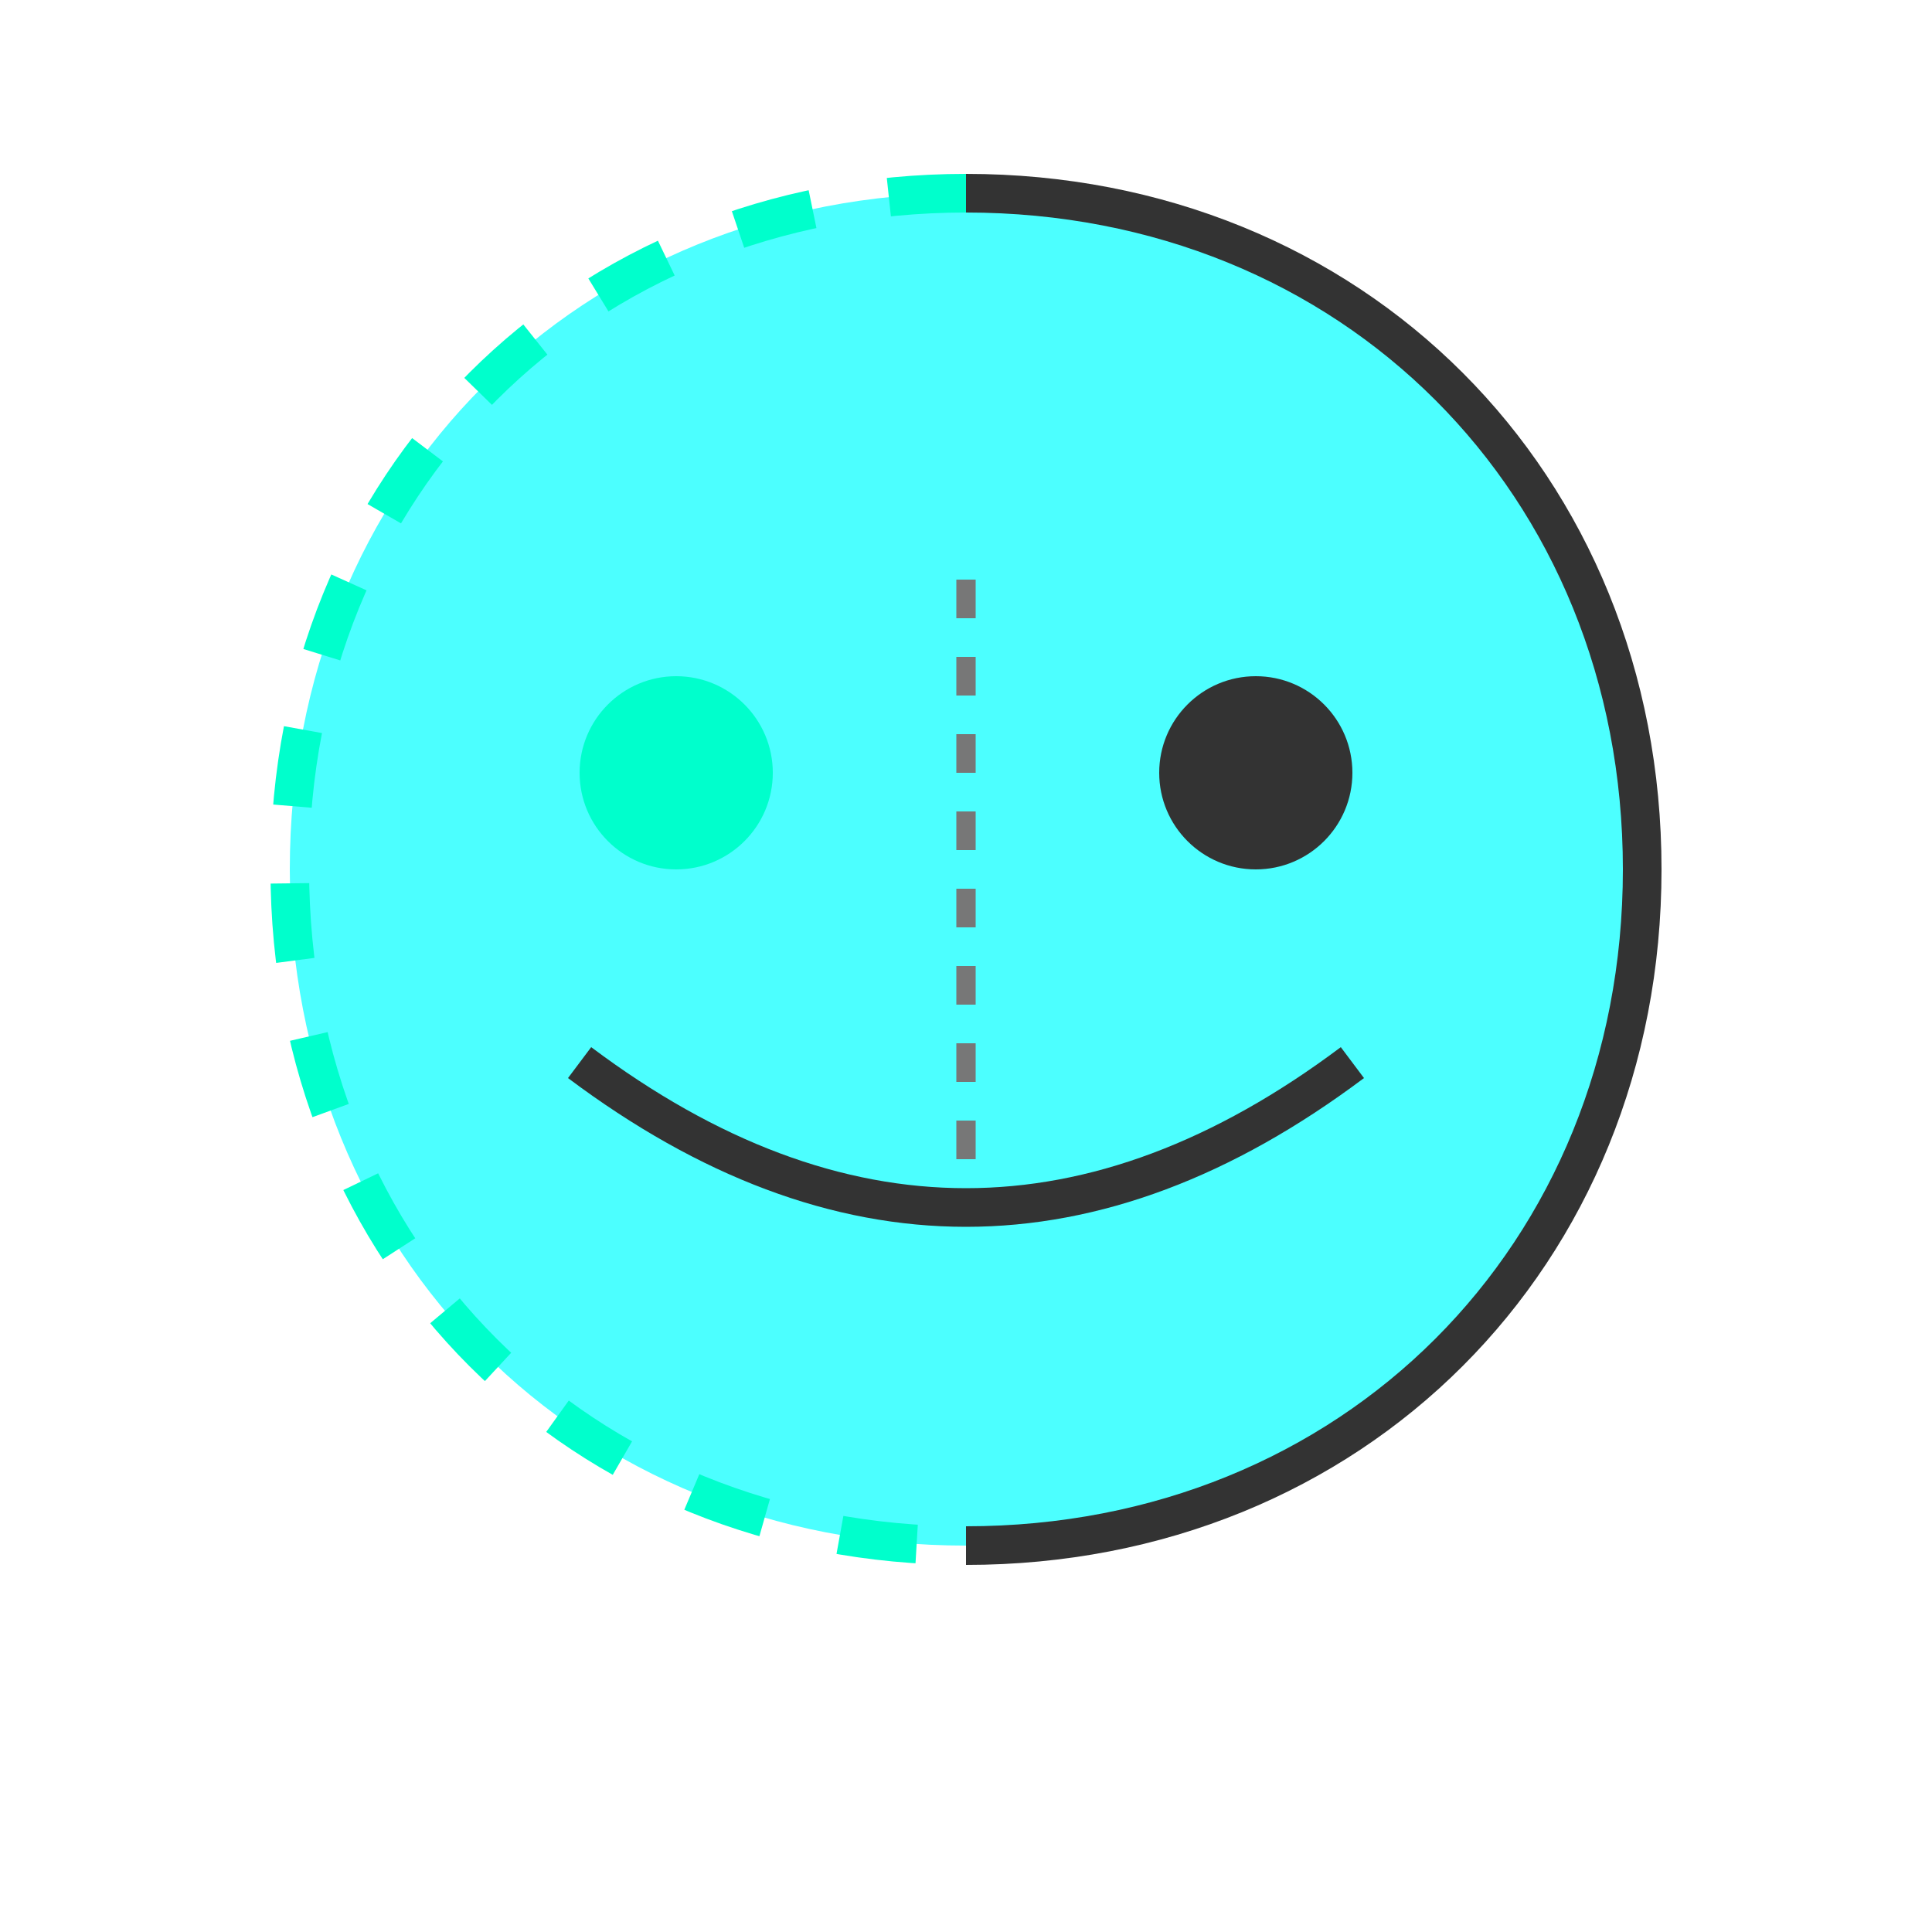
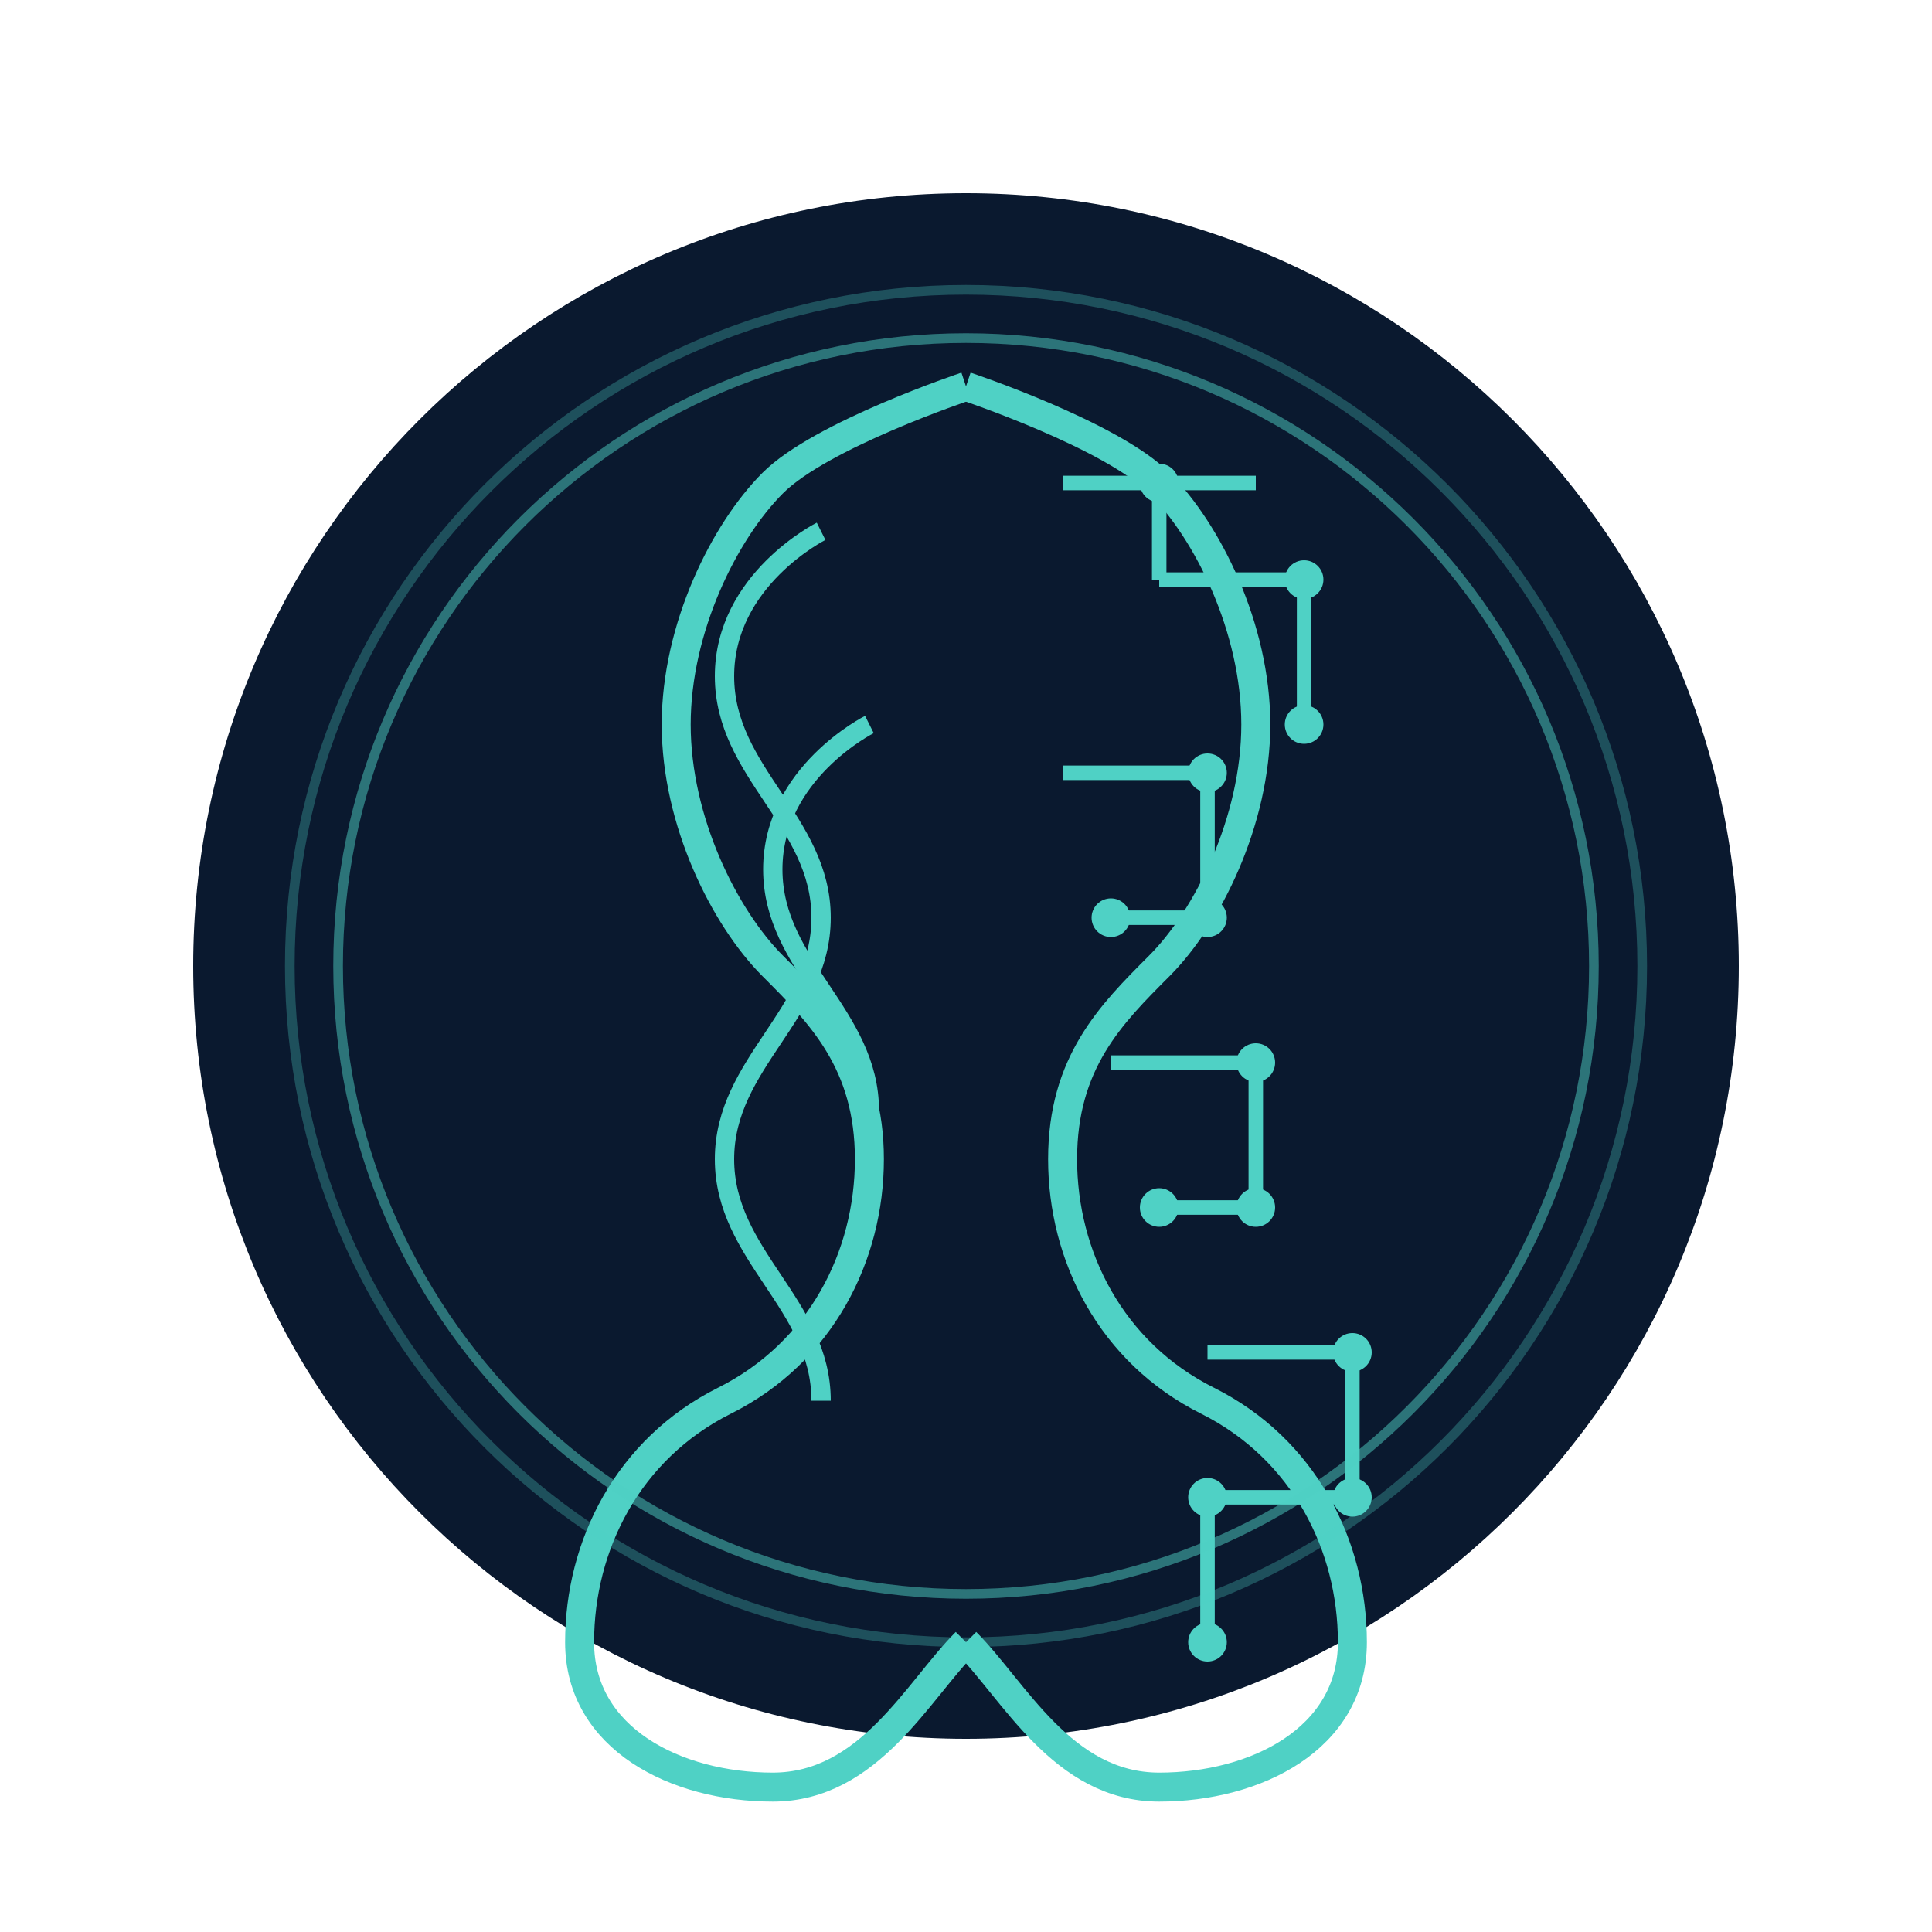
- <svg xmlns="http://www.w3.org/2000/svg" viewBox="0 0 100 100">
-   <g>
-     <path d="M50,10 C30,10 15,25 15,45 C15,65 30,80 50,80 C70,80 85,65 85,45 C85,25 70,10 50,10 Z" fill="#0ff" opacity="0.7" />
-     <path d="M50,10 C30,10 15,25 15,45 C15,65 30,80 50,80" fill="none" stroke="#00ffcc" stroke-width="2" stroke-dasharray="4" />
-     <path d="M50,10 C70,10 85,25 85,45 C85,65 70,80 50,80" fill="none" stroke="#333" stroke-width="2" />
-     <circle cx="35" cy="40" r="5" fill="#00ffcc" />
-     <circle cx="65" cy="40" r="5" fill="#333" />
-     <path d="M30,55 Q50,70 70,55" fill="none" stroke="#333" stroke-width="2" />
-     <path d="M50,30 L50,60" fill="none" stroke="#777" stroke-width="1" stroke-dasharray="2" />
-   </g>
+ <svg xmlns="http://www.w3.org/2000/svg" width="200" height="200" viewBox="0 0 200 200" fill="none">
+   <circle cx="100" cy="100" r="80" fill="#0a192f" />
+   <circle cx="100" cy="100" r="75" fill="#0a192f" />
+   <path d="M100 40C100 40 85 45 80 50C75 55 70 65 70 75C70 85 75 95 80 100C85 105 90 110 90 120C90 130 85 140 75 145C65 150 60 160 60 170C60 180 70 185 80 185C90 185 95 175 100 170" stroke="#4FD1C5" stroke-width="3" fill="none" />
+   <path d="M85 55C85 55 75 60 75 70C75 80 85 85 85 95C85 105 75 110 75 120C75 130 85 135 85 145" stroke="#4FD1C5" stroke-width="2" fill="none" />
+   <path d="M90 75C90 75 80 80 80 90C80 100 90 105 90 115" stroke="#4FD1C5" stroke-width="2" fill="none" />
+   <path d="M100 40C100 40 115 45 120 50C125 55 130 65 130 75C130 85 125 95 120 100C115 105 110 110 110 120C110 130 115 140 125 145C135 150 140 160 140 170C140 180 130 185 120 185C110 185 105 175 100 170" stroke="#4FD1C5" stroke-width="3" fill="none" />
+   <line x1="110" y1="50" x2="130" y2="50" stroke="#4FD1C5" stroke-width="1.5" />
+   <line x1="120" y1="50" x2="120" y2="60" stroke="#4FD1C5" stroke-width="1.5" />
+   <line x1="120" y1="60" x2="135" y2="60" stroke="#4FD1C5" stroke-width="1.5" />
+   <line x1="135" y1="60" x2="135" y2="75" stroke="#4FD1C5" stroke-width="1.5" />
+   <line x1="110" y1="80" x2="125" y2="80" stroke="#4FD1C5" stroke-width="1.5" />
+   <line x1="125" y1="80" x2="125" y2="95" stroke="#4FD1C5" stroke-width="1.5" />
+   <line x1="125" y1="95" x2="115" y2="95" stroke="#4FD1C5" stroke-width="1.5" />
+   <line x1="115" y1="110" x2="130" y2="110" stroke="#4FD1C5" stroke-width="1.5" />
+   <line x1="130" y1="110" x2="130" y2="125" stroke="#4FD1C5" stroke-width="1.5" />
+   <line x1="130" y1="125" x2="120" y2="125" stroke="#4FD1C5" stroke-width="1.5" />
+   <line x1="125" y1="140" x2="140" y2="140" stroke="#4FD1C5" stroke-width="1.5" />
+   <line x1="140" y1="140" x2="140" y2="155" stroke="#4FD1C5" stroke-width="1.5" />
+   <line x1="140" y1="155" x2="125" y2="155" stroke="#4FD1C5" stroke-width="1.5" />
+   <line x1="125" y1="155" x2="125" y2="170" stroke="#4FD1C5" stroke-width="1.5" />
+   <circle cx="120" cy="50" r="2" fill="#4FD1C5" />
+   <circle cx="135" cy="60" r="2" fill="#4FD1C5" />
+   <circle cx="135" cy="75" r="2" fill="#4FD1C5" />
+   <circle cx="125" cy="80" r="2" fill="#4FD1C5" />
+   <circle cx="125" cy="95" r="2" fill="#4FD1C5" />
+   <circle cx="115" cy="95" r="2" fill="#4FD1C5" />
+   <circle cx="130" cy="110" r="2" fill="#4FD1C5" />
+   <circle cx="130" cy="125" r="2" fill="#4FD1C5" />
+   <circle cx="120" cy="125" r="2" fill="#4FD1C5" />
+   <circle cx="140" cy="140" r="2" fill="#4FD1C5" />
+   <circle cx="140" cy="155" r="2" fill="#4FD1C5" />
+   <circle cx="125" cy="155" r="2" fill="#4FD1C5" />
+   <circle cx="125" cy="170" r="2" fill="#4FD1C5" />
+   <circle cx="100" cy="100" r="70" stroke="#4FD1C5" stroke-width="1" stroke-opacity="0.3" fill="none">
+     <animate attributeName="r" from="70" to="75" dur="3s" repeatCount="indefinite" />
+     <animate attributeName="stroke-opacity" from="0.3" to="0.1" dur="3s" repeatCount="indefinite" />
+   </circle>
+   <circle cx="100" cy="100" r="65" stroke="#4FD1C5" stroke-width="1" stroke-opacity="0.5" fill="none">
+     <animate attributeName="r" from="65" to="70" dur="3s" begin="1s" repeatCount="indefinite" />
+     <animate attributeName="stroke-opacity" from="0.5" to="0.2" dur="3s" begin="1s" repeatCount="indefinite" />
+   </circle>
</svg>
